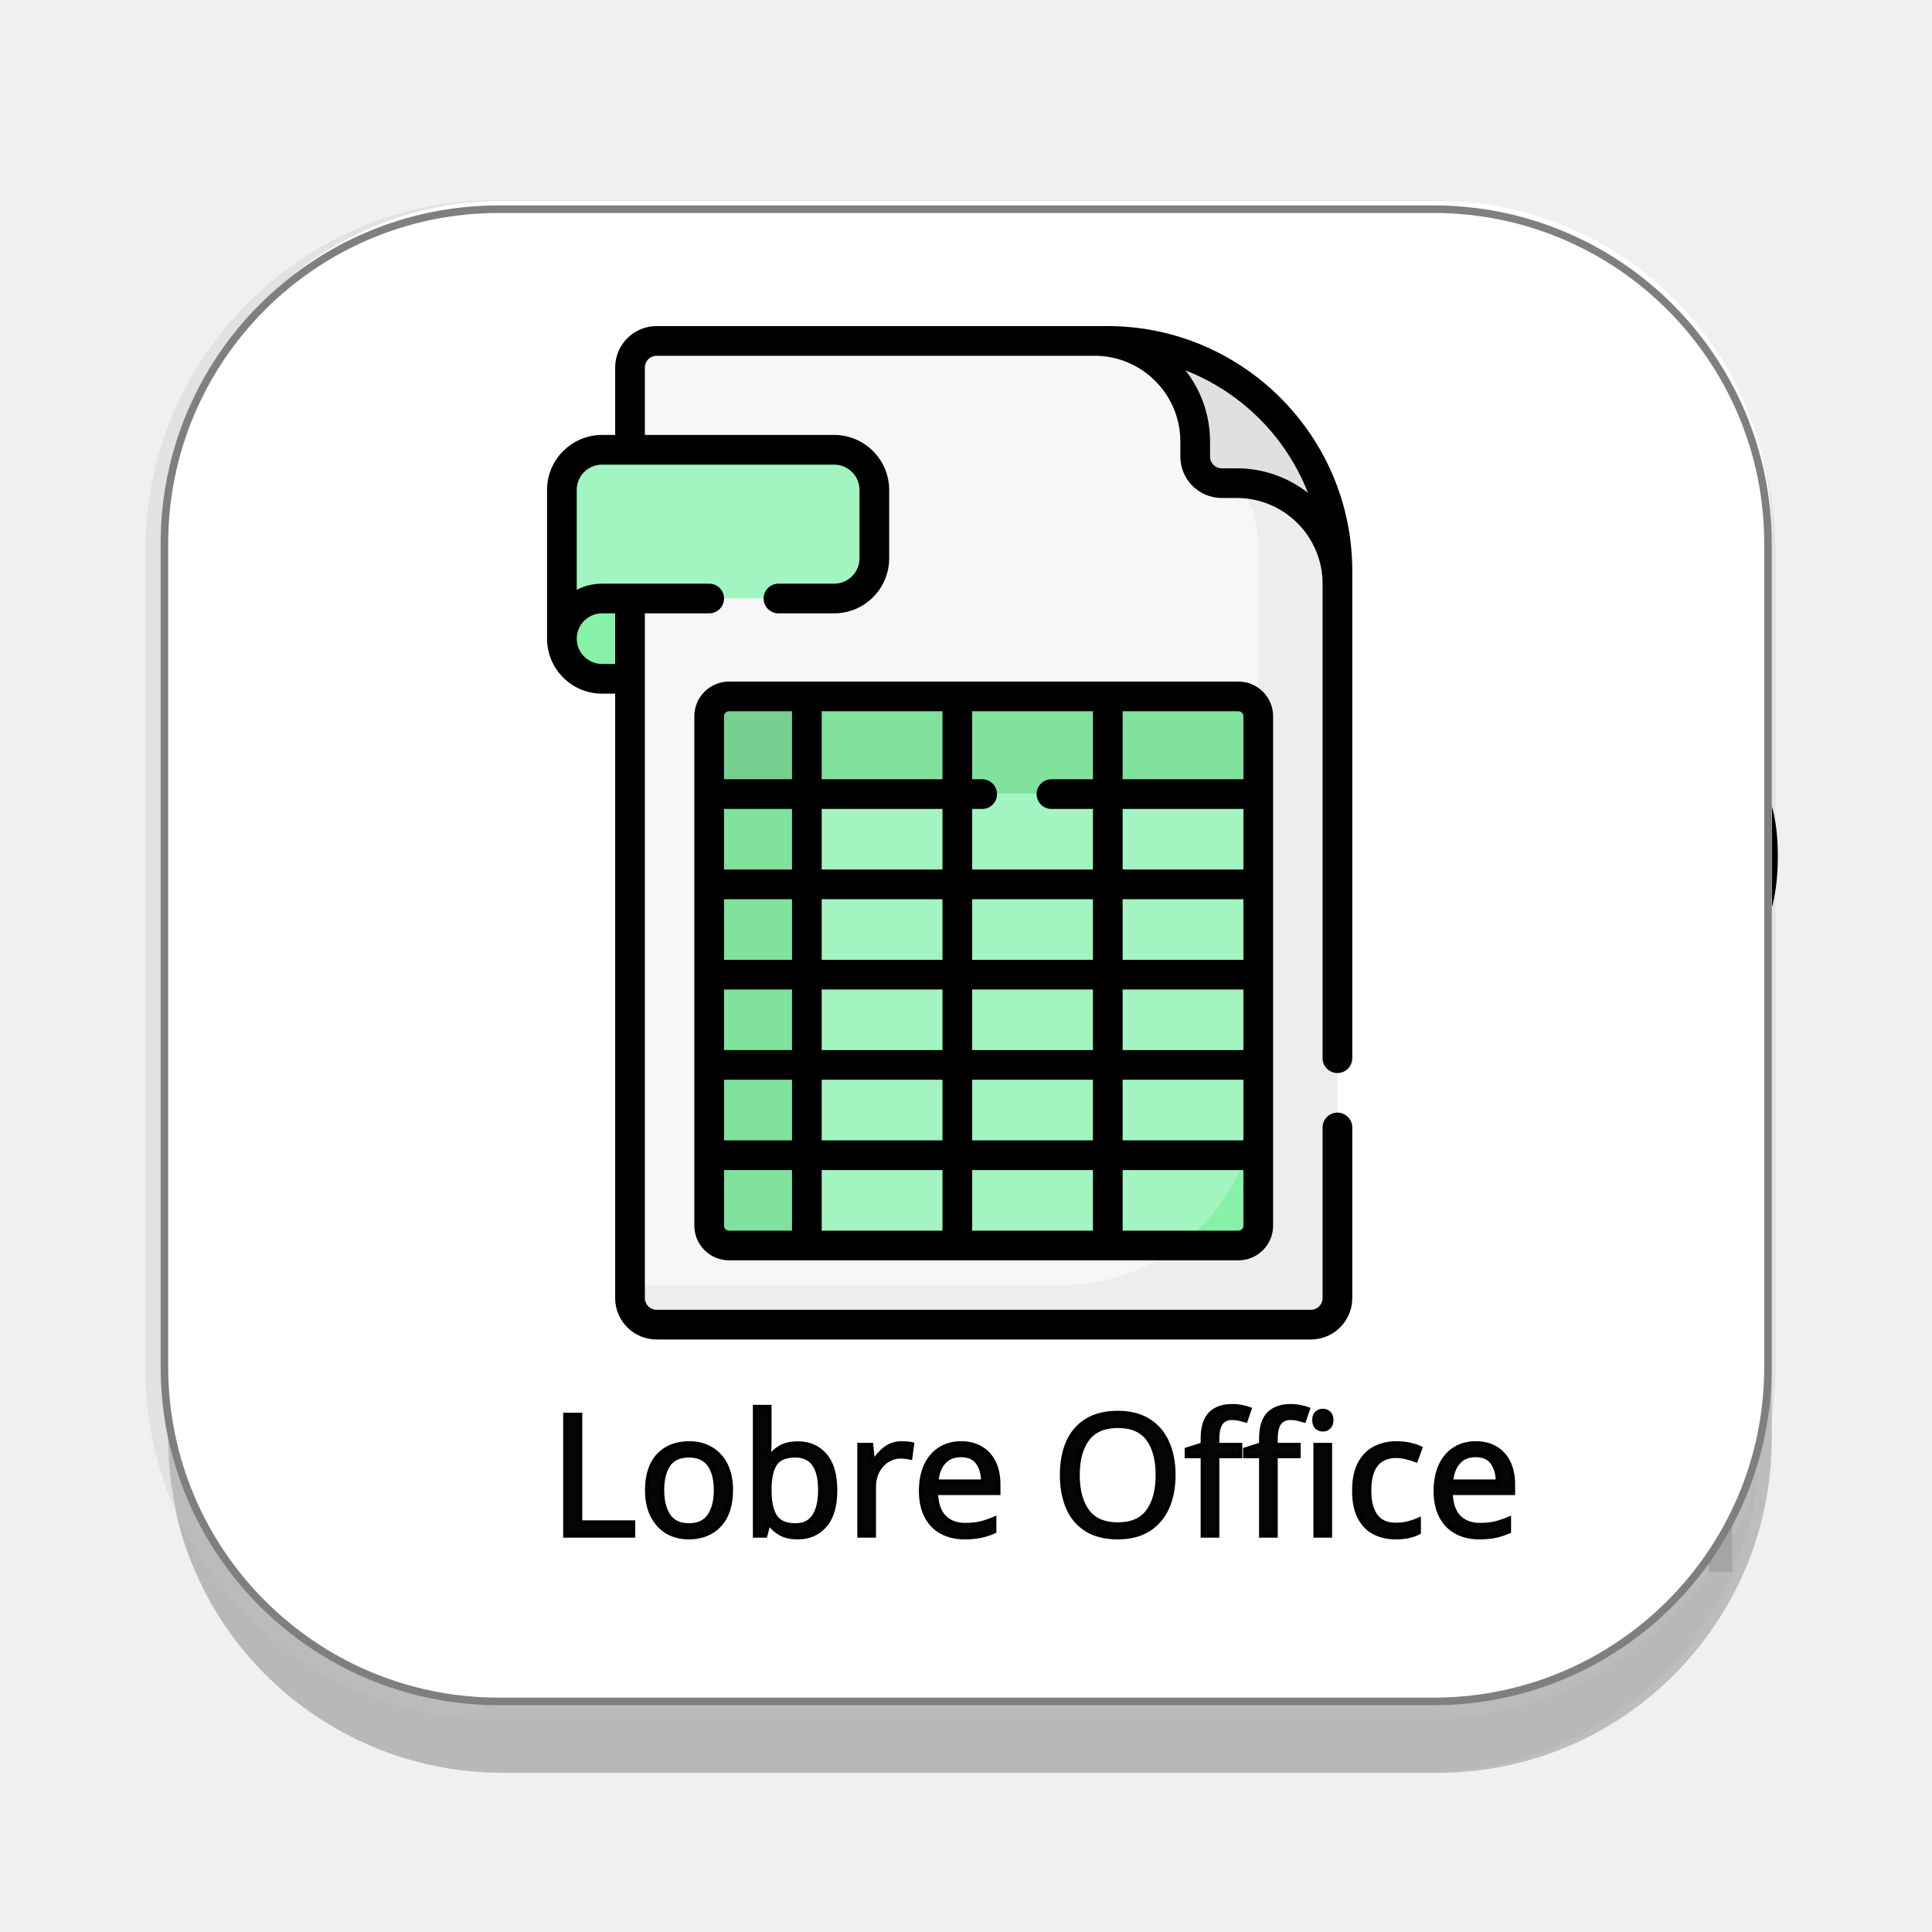
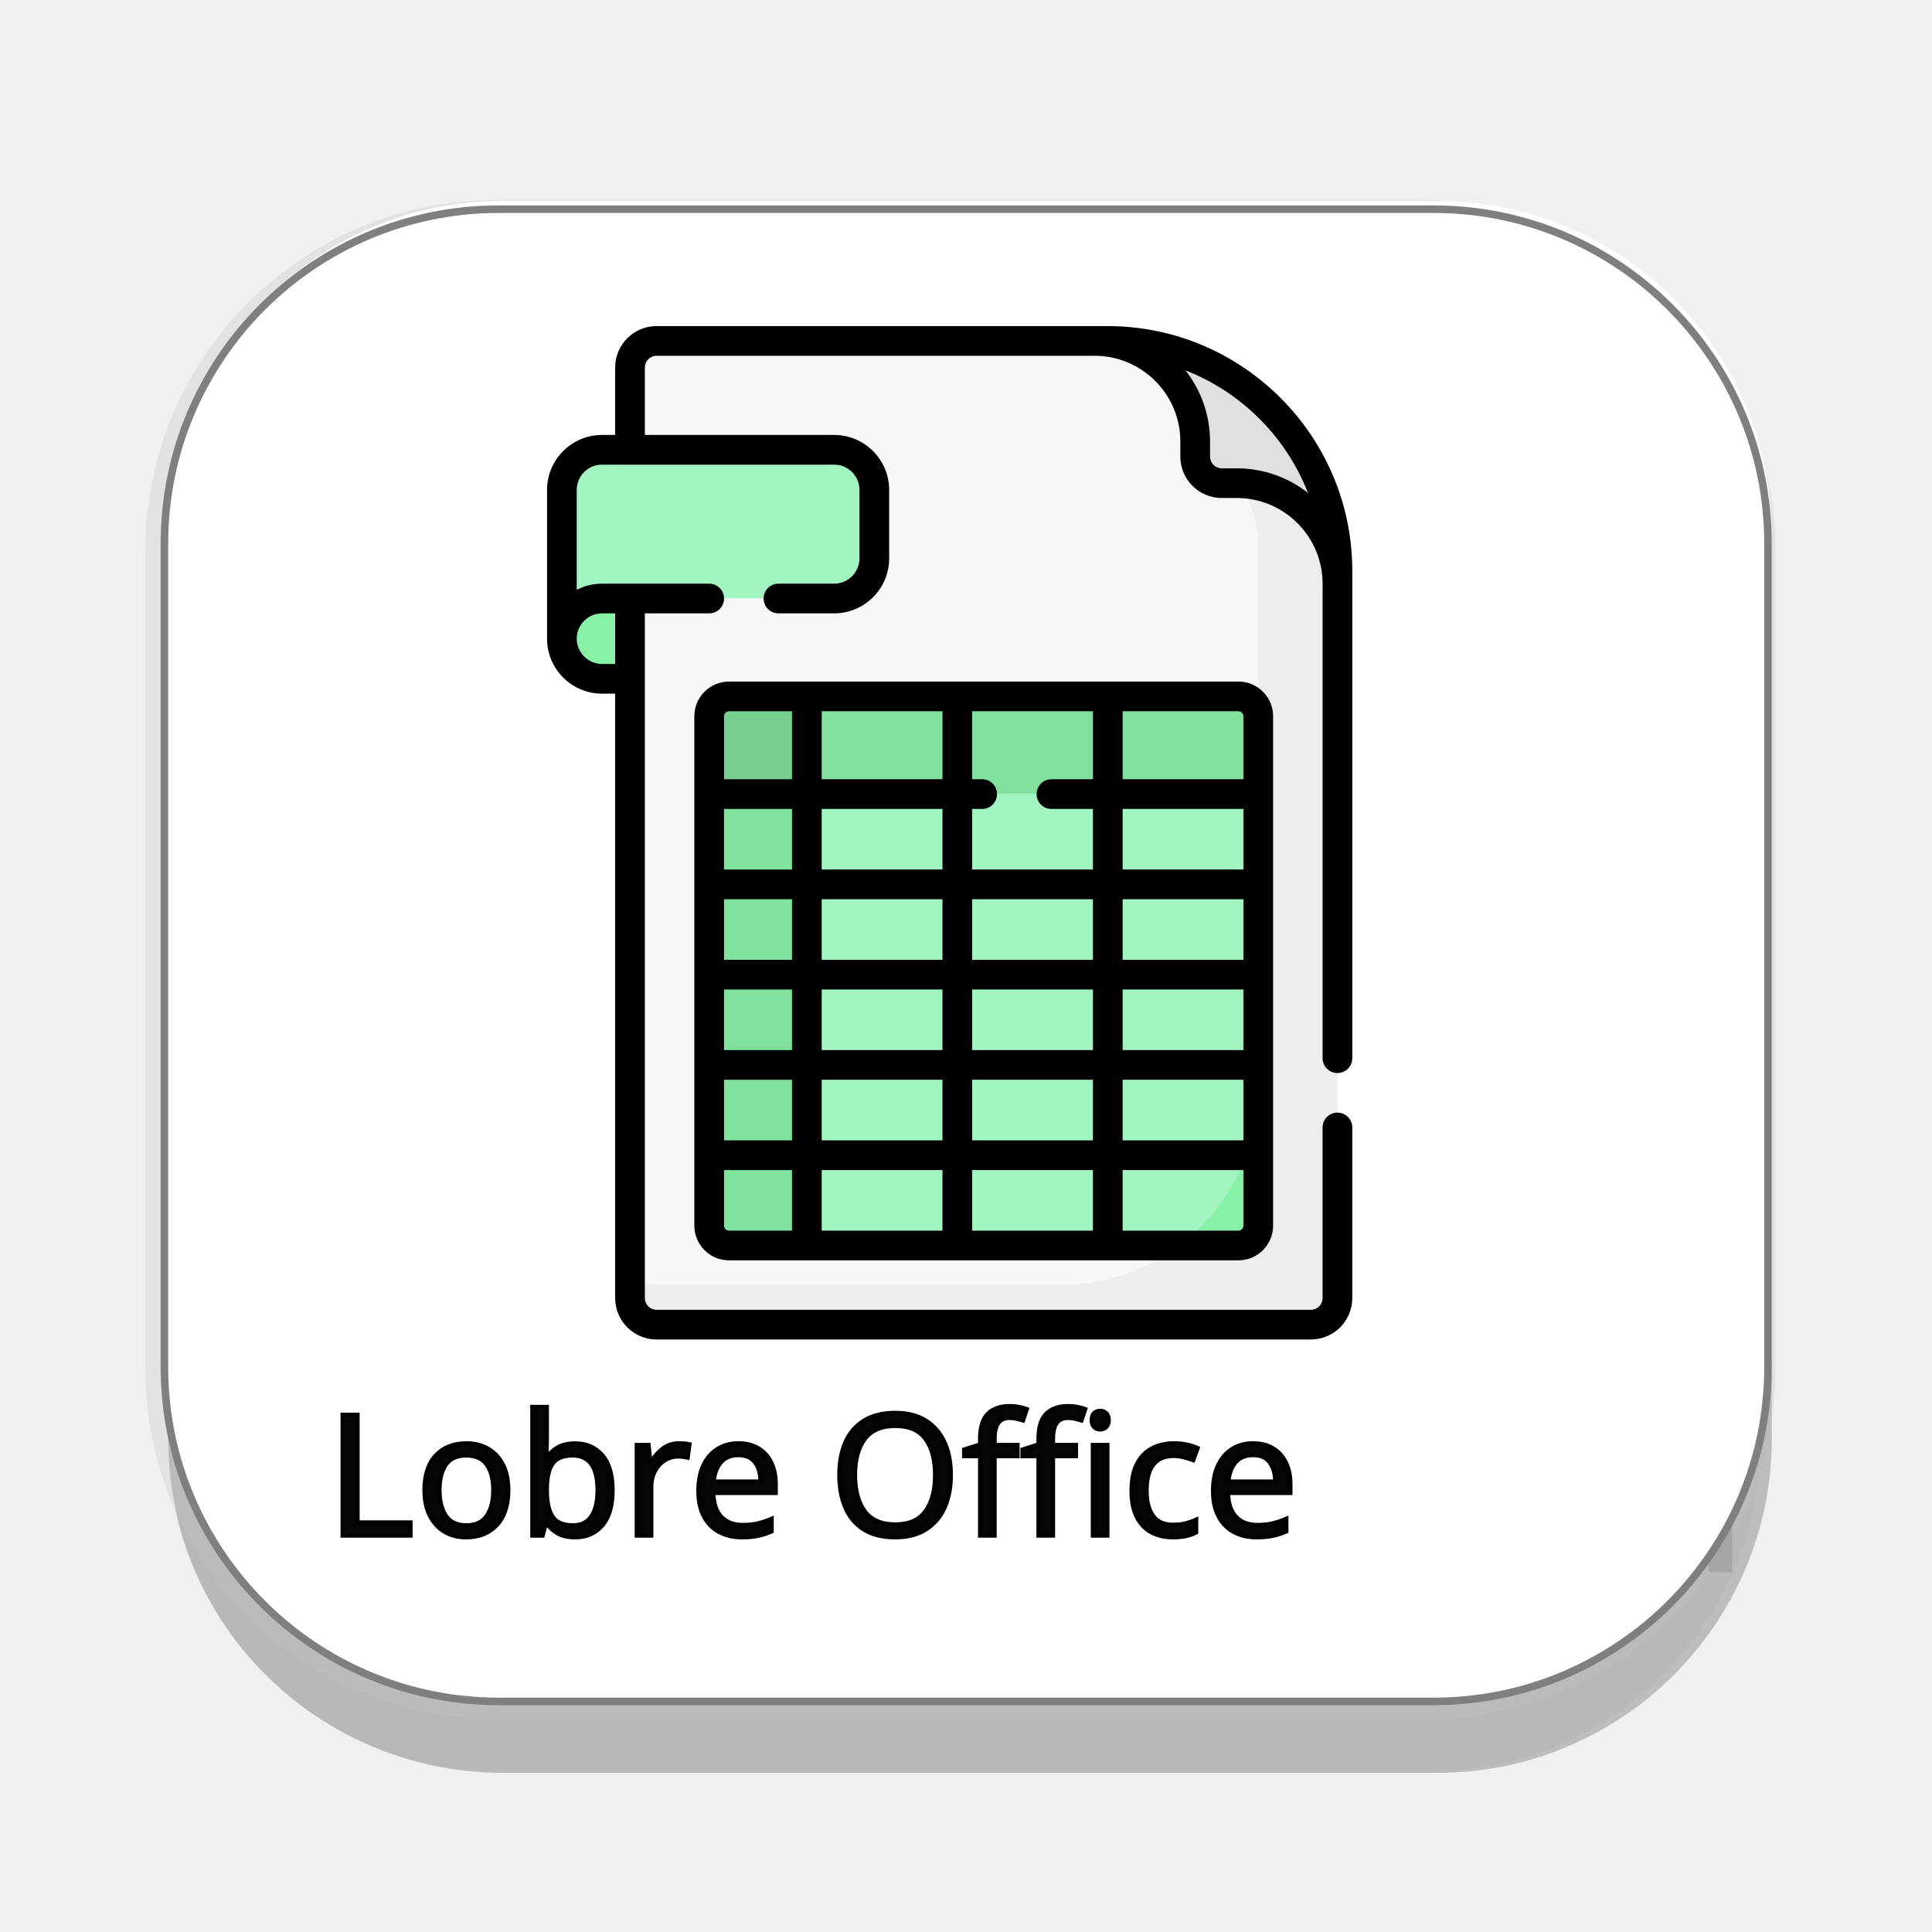
<svg xmlns="http://www.w3.org/2000/svg" version="1.1" id="Layer_1" x="0px" y="0px" width="512px" height="512px" viewBox="0 0 512 512" enable-background="new 0 0 512 512" xml:space="preserve">
  <g id="Layer_1_1_">
    <g id="Layer_2" display="none">
	</g>
    <g id="shadows">
      <g opacity="0.9">
        <g>
          <path fill="#B7B7B7" d="M466.5,381.5c0,48.6-39.4,88-88,88h-246c-48.603,0-88-39.4-88-88V164.833c0-48.601,39.397-88,88-88h246      c48.6,0,88,39.399,88,88V381.5z" />
        </g>
      </g>
      <g>
        <g>
          <path fill="#FFFFFF" d="M466.5,360.5c0,48.6-39.4,88-88,88h-246c-48.603,0-88-39.4-88-88V143.833c0-48.601,39.397-88,88-88h246      c48.6,0,88,39.399,88,88V360.5z" />
        </g>
      </g>
    </g>
-     <path fill="#FFFFFF" stroke="#E2E2E2" stroke-width="10" stroke-miterlimit="10" d="M465.5,362.667c0,48.6-39.399,88-88,88h-246   c-48.603,0-88-39.4-88-88V146c0-48.601,39.397-88,88-88h246c48.601,0,88,39.399,88,88V362.667z" />
+     <path fill="#FFFFFF" stroke="#E2E2E2" stroke-width="10" stroke-miterlimit="10" d="M465.5,362.667c0,48.6-39.398,88-88,88h-246   c-48.603,0-88-39.4-88-88V146c0-48.601,39.397-88,88-88h246c48.602,0,88,39.399,88,88V362.667z" />
  </g>
  <g id="Layer_2_1_">
</g>
-   <rect x="62.169" y="115.5" fill="none" width="379" height="73" />
-   <text transform="matrix(1 0 0 1 62.1692 166.6191)" font-family="'MyriadPro-Regular'" font-size="72">1011011001</text>
-   <rect x="62.832" y="201.5" fill="none" width="378.337" height="68" />
-   <text transform="matrix(1 0 0 1 62.8318 252.6191)" font-family="'MyriadPro-Regular'" font-size="72">1000111010</text>
-   <rect x="62.831" y="285.5" fill="none" width="387" height="83" />
-   <text transform="matrix(1 0 0 1 62.8313 336.6191)" font-family="'MyriadPro-Regular'" font-size="72">1101110011</text>
  <rect x="62.831" y="365.5" fill="none" width="387" height="83" />
-   <text transform="matrix(1 0 0 1 62.8313 416.6191)" font-family="'MyriadPro-Regular'" font-size="72">0110011011</text>
+   <text transform="matrix(1 0 0 1 62.8311 416.6191)" font-family="'MyriadPro-Regular'" font-size="72">0110011011</text>
  <g id="Layer_1_2_">
    <g id="Layer_2_2_" display="none">
	</g>
    <g id="shadows_1_">
      <g opacity="0.9">
        <g>
          <path fill="#B7B7B7" d="M469.542,381.208c0,48.94-39.676,88.616-88.617,88.616H133.2c-48.941,0-88.618-39.676-88.618-88.616      v-218.22c0-48.941,39.677-88.618,88.618-88.618h247.725c48.941,0,88.617,39.677,88.617,88.618V381.208z" />
        </g>
      </g>
      <g>
        <g>
          <path fill="#FFFFFF" d="M469.542,360.061c0,48.941-39.676,88.617-88.617,88.617H133.2c-48.941,0-88.618-39.676-88.618-88.617      v-218.22c0-48.941,39.677-88.618,88.618-88.618h247.725c48.941,0,88.617,39.677,88.617,88.618V360.061z" />
        </g>
      </g>
    </g>
-     <path fill="#FFFFFF" stroke="#7F7F7F" stroke-width="2" stroke-miterlimit="10" d="M468.536,362.276   c0,48.94-39.677,88.617-88.618,88.617H132.193c-48.941,0-88.618-39.677-88.618-88.617v-218.22   c0-48.941,39.677-88.618,88.618-88.618h247.725c48.941,0,88.618,39.677,88.618,88.618V362.276z" />
+     <path fill="#FFFFFF" stroke="#7F7F7F" stroke-width="2" stroke-miterlimit="10" d="M468.536,362.275   c0,48.939-39.677,88.616-88.618,88.616H132.193c-48.941,0-88.618-39.677-88.618-88.616V144.056   c0-48.941,39.677-88.618,88.618-88.618h247.725c48.941,0,88.618,39.677,88.618,88.618V362.275z" />
  </g>
  <rect x="130.179" y="122.405" fill="none" width="256.788" height="249.741" />
-   <path fill="#E2DFE2" d="M354.432,151.281c0-33.652-27.279-60.933-60.933-60.933h-3.415c14.721,0,26.654,11.933,26.654,26.654v4.001  c0,3.888,3.15,7.04,7.039,7.04h4c14.721,0,26.654,11.933,26.654,26.654V151.281z" />
-   <path fill="#A2F4C1" d="M221.064,119.199h-61.516c-5.877,0-10.642,4.764-10.642,10.641v39.412c0-5.876,4.764-10.64,10.641-10.64  h61.517c5.877,0,10.641-4.765,10.641-10.642v-18.13C231.705,123.963,226.941,119.199,221.064,119.199z" />
-   <path fill="#F9F6F9" d="M327.779,128.043h-4.001c-3.888,0-7.039-3.152-7.039-7.04v-4.001c0-14.721-11.934-26.654-26.654-26.654  H173.999c-3.888,0-7.04,3.151-7.04,7.04v21.81h54.104c5.877,0,10.641,4.764,10.641,10.641v18.13c0,5.877-4.764,10.642-10.641,10.642  H166.96v185.395c0,3.889,3.152,7.04,7.04,7.04h173.394c3.889,0,7.039-3.151,7.039-7.04v-189.31  C354.432,139.977,342.498,128.043,327.779,128.043z" />
-   <path fill="#EFECEF" d="M327.992,128.044c3.424,4.483,5.458,10.085,5.458,16.162V288.16c0,28.938-23.458,52.396-52.396,52.396  H166.96v3.451c0,3.889,3.152,7.04,7.04,7.04h173.394c3.889,0,7.039-3.151,7.039-7.04v-189.31  C354.432,140.049,342.615,128.159,327.992,128.044z" />
+   <path fill="#E2DFE2" d="M354.432,151.281c0-33.652-27.277-60.933-60.933-60.933h-3.415c14.721,0,26.654,11.933,26.654,26.654v4.001  c0,3.888,3.148,7.04,7.039,7.04h4c14.721,0,26.652,11.933,26.652,26.654L354.432,151.281L354.432,151.281z" />
+   <path fill="#A2F4C1" d="M221.064,119.199h-61.516c-5.877,0-10.642,4.764-10.642,10.641v39.412c0-5.876,4.764-10.64,10.641-10.64  h61.517c5.877,0,10.641-4.765,10.641-10.644v-18.13C231.705,123.963,226.941,119.199,221.064,119.199z" />
+   <path fill="#F9F6F9" d="M327.779,128.043h-4.001c-3.89,0-7.039-3.152-7.039-7.04v-4.001c0-14.721-11.936-26.654-26.654-26.654  H173.999c-3.888,0-7.04,3.151-7.04,7.04v21.812h54.104c5.877,0,10.641,4.764,10.641,10.641v18.13  c0,5.877-4.764,10.643-10.641,10.643H166.96v185.395c0,3.89,3.152,7.04,7.04,7.04h173.395c3.89,0,7.038-3.15,7.038-7.04v-189.31  C354.432,139.977,342.498,128.043,327.779,128.043z" />
+   <path fill="#EFECEF" d="M327.992,128.044c3.424,4.483,5.458,10.085,5.458,16.162V288.16c0,28.938-23.458,52.396-52.396,52.396  H166.96v3.449c0,3.891,3.152,7.04,7.04,7.04h173.395c3.89,0,7.038-3.149,7.038-7.04v-189.31  C354.432,140.049,342.615,128.159,327.992,128.044z" />
  <path fill="#86F1A7" d="M166.96,179.893h-7.413c-5.876,0-10.641-4.764-10.641-10.641s4.764-10.64,10.641-10.64h7.413V179.893z" />
-   <path fill="#80E29D" d="M333.45,210.442v-20.641c0-2.897-2.349-5.246-5.245-5.246H213.828v25.886H333.45z" />
+   <path fill="#80E29D" d="M333.45,210.442v-20.641c0-2.896-2.349-5.246-5.245-5.246H213.828v25.886L333.45,210.442L333.45,210.442z" />
  <path fill="#78D090" d="M213.828,184.556h-20.641c-2.897,0-5.245,2.349-5.245,5.246v20.641h25.886V184.556z" />
-   <path fill="#80E29D" d="M187.942,210.442v114.377c0,2.897,2.348,5.246,5.245,5.246h20.641V210.442H187.942z" />
+   <path fill="#80E29D" d="M187.942,210.442v114.376c0,2.896,2.348,5.246,5.245,5.246h20.641V210.442H187.942z" />
  <path fill="#A2F4C1" d="M213.828,210.442v119.623h114.377c2.896,0,5.245-2.349,5.245-5.246V210.442H213.828z" />
-   <path fill="#86F1A7" d="M328.205,330.065c2.896,0,5.245-2.349,5.245-5.246v-36.639c-0.006,17.125-8.228,32.328-20.938,41.885  H328.205z" />
-   <path d="M293.499,86.415h-119.5c-6.051,0-10.974,4.923-10.974,10.974v17.876h-3.478c-8.037,0-14.576,6.538-14.576,14.575v39.412  c0,8.036,6.538,14.575,14.575,14.575h3.479v160.18c0,6.052,4.923,10.975,10.974,10.975h173.394c6.051,0,10.974-4.924,10.974-10.975  V298.79c0-2.172-1.761-3.934-3.935-3.934c-2.172,0-3.934,1.762-3.934,3.934v45.217c0,1.713-1.393,3.105-3.105,3.105H174  c-1.712,0-3.105-1.393-3.105-3.105v-181.46h17.048c2.172,0,3.934-1.761,3.934-3.934s-1.762-3.934-3.934-3.934h-28.396  c-2.417,0-4.698,0.591-6.707,1.636V129.84c0-3.699,3.009-6.707,6.708-6.707h61.516c3.699,0,6.708,3.008,6.708,6.707v18.13  c0,3.699-3.008,6.707-6.708,6.707H206.3c-2.172,0-3.934,1.762-3.934,3.935c0,2.172,1.762,3.934,3.934,3.934h14.763  c8.037,0,14.576-6.538,14.576-14.575v-18.13c0-8.037-6.538-14.575-14.575-14.575h-50.17V97.388c0-1.713,1.394-3.105,3.105-3.105  h116.085c12.527,0,22.72,10.192,22.72,22.72v4.001c0,6.051,4.923,10.974,10.974,10.974h4c12.527,0,22.721,10.192,22.721,22.72  v125.734c0,2.174,1.762,3.935,3.934,3.935c2.173,0,3.934-1.761,3.934-3.935V151.282C358.366,115.514,329.268,86.415,293.499,86.415  L293.499,86.415z M159.547,162.546h3.479v13.412h-3.479c-3.698,0-6.707-3.008-6.707-6.707  C152.84,165.554,155.849,162.546,159.547,162.546z M327.779,124.109h-4.001c-1.713,0-3.105-1.393-3.105-3.105v-4.001  c0-7.104-2.433-13.648-6.51-18.845c14.837,5.79,26.672,17.625,32.462,32.462C341.426,126.542,334.881,124.109,327.779,124.109  L327.779,124.109z" />
-   <path d="M193.187,180.622c-5.062,0-9.179,4.118-9.179,9.18v135.018c0,5.063,4.118,9.18,9.179,9.18h135.019  c5.062,0,9.18-4.117,9.18-9.18V189.802c0-5.062-4.118-9.18-9.18-9.18H193.187z M278.645,214.376h10.998v16.056h-32.006v-16.056  h2.648c2.172,0,3.934-1.762,3.934-3.934s-1.762-3.934-3.934-3.934h-2.648V188.49h32.006v18.018h-10.998  c-2.173,0-3.935,1.762-3.935,3.934S276.472,214.376,278.645,214.376L278.645,214.376z M257.636,302.206V286.15h32.006v16.056  H257.636z M289.643,310.075v16.056h-32.006v-16.056H289.643z M209.893,262.226v16.057h-18.018v-16.057H209.893z M191.876,254.356  v-16.056h18.018v16.056H191.876z M217.761,262.226h32.006v16.057h-32.006V262.226z M257.636,262.226h32.006v16.057h-32.006V262.226z   M297.51,262.226h32.006v16.057H297.51V262.226z M297.51,254.356v-16.056h32.006v16.056H297.51z M289.643,254.356h-32.006v-16.056  h32.006V254.356z M249.768,254.356h-32.006v-16.056h32.006V254.356z M217.761,230.433v-16.056h32.006v16.056H217.761z   M217.761,206.508V188.49h32.006v18.018H217.761z M209.893,230.433h-18.018v-16.056h18.018V230.433z M191.876,286.15h18.018v16.056  h-18.018V286.15z M217.761,286.15h32.006v16.056h-32.006V286.15z M297.51,286.15h32.006v16.056H297.51V286.15z M329.516,230.433  H297.51v-16.056h32.006V230.433z M191.876,189.802c0-0.723,0.588-1.312,1.311-1.312h16.707v18.018h-18.018V189.802z   M191.876,324.819v-14.744h18.018v16.056h-16.707C192.464,326.131,191.876,325.542,191.876,324.819L191.876,324.819z   M217.761,310.075h32.006v16.056h-32.006V310.075z M328.205,326.131H297.51v-16.056h32.006v14.744  C329.516,325.542,328.928,326.131,328.205,326.131z M329.516,189.802v16.707H297.51V188.49h30.695  C328.928,188.49,329.516,189.078,329.516,189.802z" />
-   <text transform="matrix(1 0 0 1 145.3875 407)" enable-background="new    ">
-     <tspan x="0" y="0" fill="#070504" stroke="#000000" stroke-miterlimit="10" font-family="'MyriadPro-Regular'" font-size="45">Lobre Office</tspan>
-     <tspan x="228.732" y="0" fill="none" stroke="#000000" stroke-miterlimit="10" font-family="'MyriadPro-Regular'" font-size="45"> </tspan>
-   </text>
+   <path fill="#86F1A7" d="M328.205,330.064c2.896,0,5.245-2.35,5.245-5.246V288.18c-0.006,17.125-8.229,32.328-20.938,41.885H328.205  L328.205,330.064z" />
+   <path d="M293.499,86.415h-119.5c-6.051,0-10.974,4.923-10.974,10.974v17.876h-3.478c-8.037,0-14.576,6.538-14.576,14.575v39.412  c0,8.036,6.538,14.575,14.575,14.575h3.479v160.18c0,6.052,4.923,10.976,10.974,10.976h173.394c6.053,0,10.976-4.924,10.976-10.976  V298.79c0-2.172-1.763-3.935-3.937-3.935c-2.172,0-3.934,1.763-3.934,3.935v45.217c0,1.713-1.393,3.105-3.105,3.105H174  c-1.712,0-3.105-1.395-3.105-3.105v-181.46h17.048c2.172,0,3.934-1.761,3.934-3.934c0-2.173-1.762-3.936-3.934-3.936h-28.396  c-2.417,0-4.698,0.591-6.707,1.636V129.84c0-3.699,3.009-6.707,6.708-6.707h61.516c3.699,0,6.708,3.008,6.708,6.707v18.13  c0,3.699-3.008,6.707-6.708,6.707H206.3c-2.172,0-3.934,1.762-3.934,3.937c0,2.172,1.762,3.934,3.934,3.934h14.763  c8.037,0,14.576-6.538,14.576-14.575v-18.13c0-8.037-6.538-14.575-14.575-14.575h-50.17V97.388c0-1.713,1.394-3.104,3.105-3.104  h116.085c12.527,0,22.72,10.192,22.72,22.72v4.001c0,6.051,4.923,10.974,10.976,10.974h4c12.525,0,22.721,10.192,22.721,22.72  v125.732c0,2.174,1.762,3.937,3.934,3.937c2.174,0,3.936-1.763,3.936-3.937V151.282C358.366,115.514,329.268,86.415,293.499,86.415  L293.499,86.415z M159.547,162.546h3.479v13.412h-3.479c-3.698,0-6.707-3.008-6.707-6.707  C152.84,165.554,155.849,162.546,159.547,162.546z M327.779,124.109h-4.001c-1.714,0-3.105-1.393-3.105-3.105v-4.001  c0-7.104-2.433-13.648-6.51-18.845c14.837,5.79,26.672,17.625,32.462,32.462C341.426,126.542,334.881,124.109,327.779,124.109  L327.779,124.109z" />
+   <path d="M193.187,180.622c-5.062,0-9.179,4.118-9.179,9.18V324.82c0,5.063,4.118,9.18,9.179,9.18h135.019  c5.062,0,9.18-4.117,9.18-9.18V189.802c0-5.062-4.118-9.18-9.18-9.18H193.187L193.187,180.622z M278.645,214.376h10.998v16.056  h-32.006v-16.056h2.648c2.172,0,3.934-1.762,3.934-3.934c0-2.172-1.762-3.934-3.934-3.934h-2.648V188.49h32.006v18.018h-10.998  c-2.172,0-3.935,1.762-3.935,3.934C274.71,212.614,276.473,214.376,278.645,214.376L278.645,214.376z M257.636,302.206V286.15  h32.007v16.056H257.636z M289.643,310.075v16.056h-32.006v-16.056H289.643z M209.893,262.227v16.058h-18.018v-16.058H209.893z   M191.876,254.356V238.3h18.018v16.056H191.876z M217.761,262.227h32.006v16.058h-32.006V262.227z M257.636,262.227h32.007v16.058  h-32.007V262.227z M297.51,262.227h32.006v16.058H297.51V262.227z M297.51,254.356V238.3h32.006v16.056H297.51z M289.643,254.356  h-32.006V238.3h32.006V254.356z M249.768,254.356h-32.006V238.3h32.006V254.356z M217.761,230.433v-16.056h32.006v16.056H217.761z   M217.761,206.508V188.49h32.006v18.018H217.761z M209.893,230.433h-18.018v-16.056h18.018V230.433z M191.876,286.15h18.018v16.056  h-18.018V286.15z M217.761,286.15h32.006v16.056h-32.006V286.15z M297.51,286.15h32.006v16.056H297.51V286.15z M329.516,230.433  H297.51v-16.056h32.006V230.433z M191.876,189.802c0-0.723,0.588-1.312,1.311-1.312h16.707v18.018h-18.018V189.802z   M191.876,324.818v-14.743h18.018v16.056h-16.707C192.464,326.131,191.876,325.542,191.876,324.818L191.876,324.818z   M217.761,310.075h32.006v16.056h-32.006V310.075z M328.205,326.131H297.51v-16.056h32.006v14.743  C329.516,325.542,328.928,326.131,328.205,326.131z M329.516,189.802v16.707H297.51V188.49h30.695  C328.928,188.49,329.516,189.078,329.516,189.802z" />
+   <text transform="matrix(1 0 0 1 86.3877 407)" fill="#070504" font-family="'MyriadPro-Regular'" font-size="45">Lobre Office</text>
+   <text transform="matrix(1 0 0 1 86.3877 407)" fill="none" stroke="#000000" stroke-miterlimit="10" font-family="'MyriadPro-Regular'" font-size="45">Lobre Office</text>
+   <text transform="matrix(1 0 0 1 374.1191 407)" fill="none" stroke="#000000" stroke-miterlimit="10" font-family="'MyriadPro-Regular'" font-size="45"> </text>
</svg>
